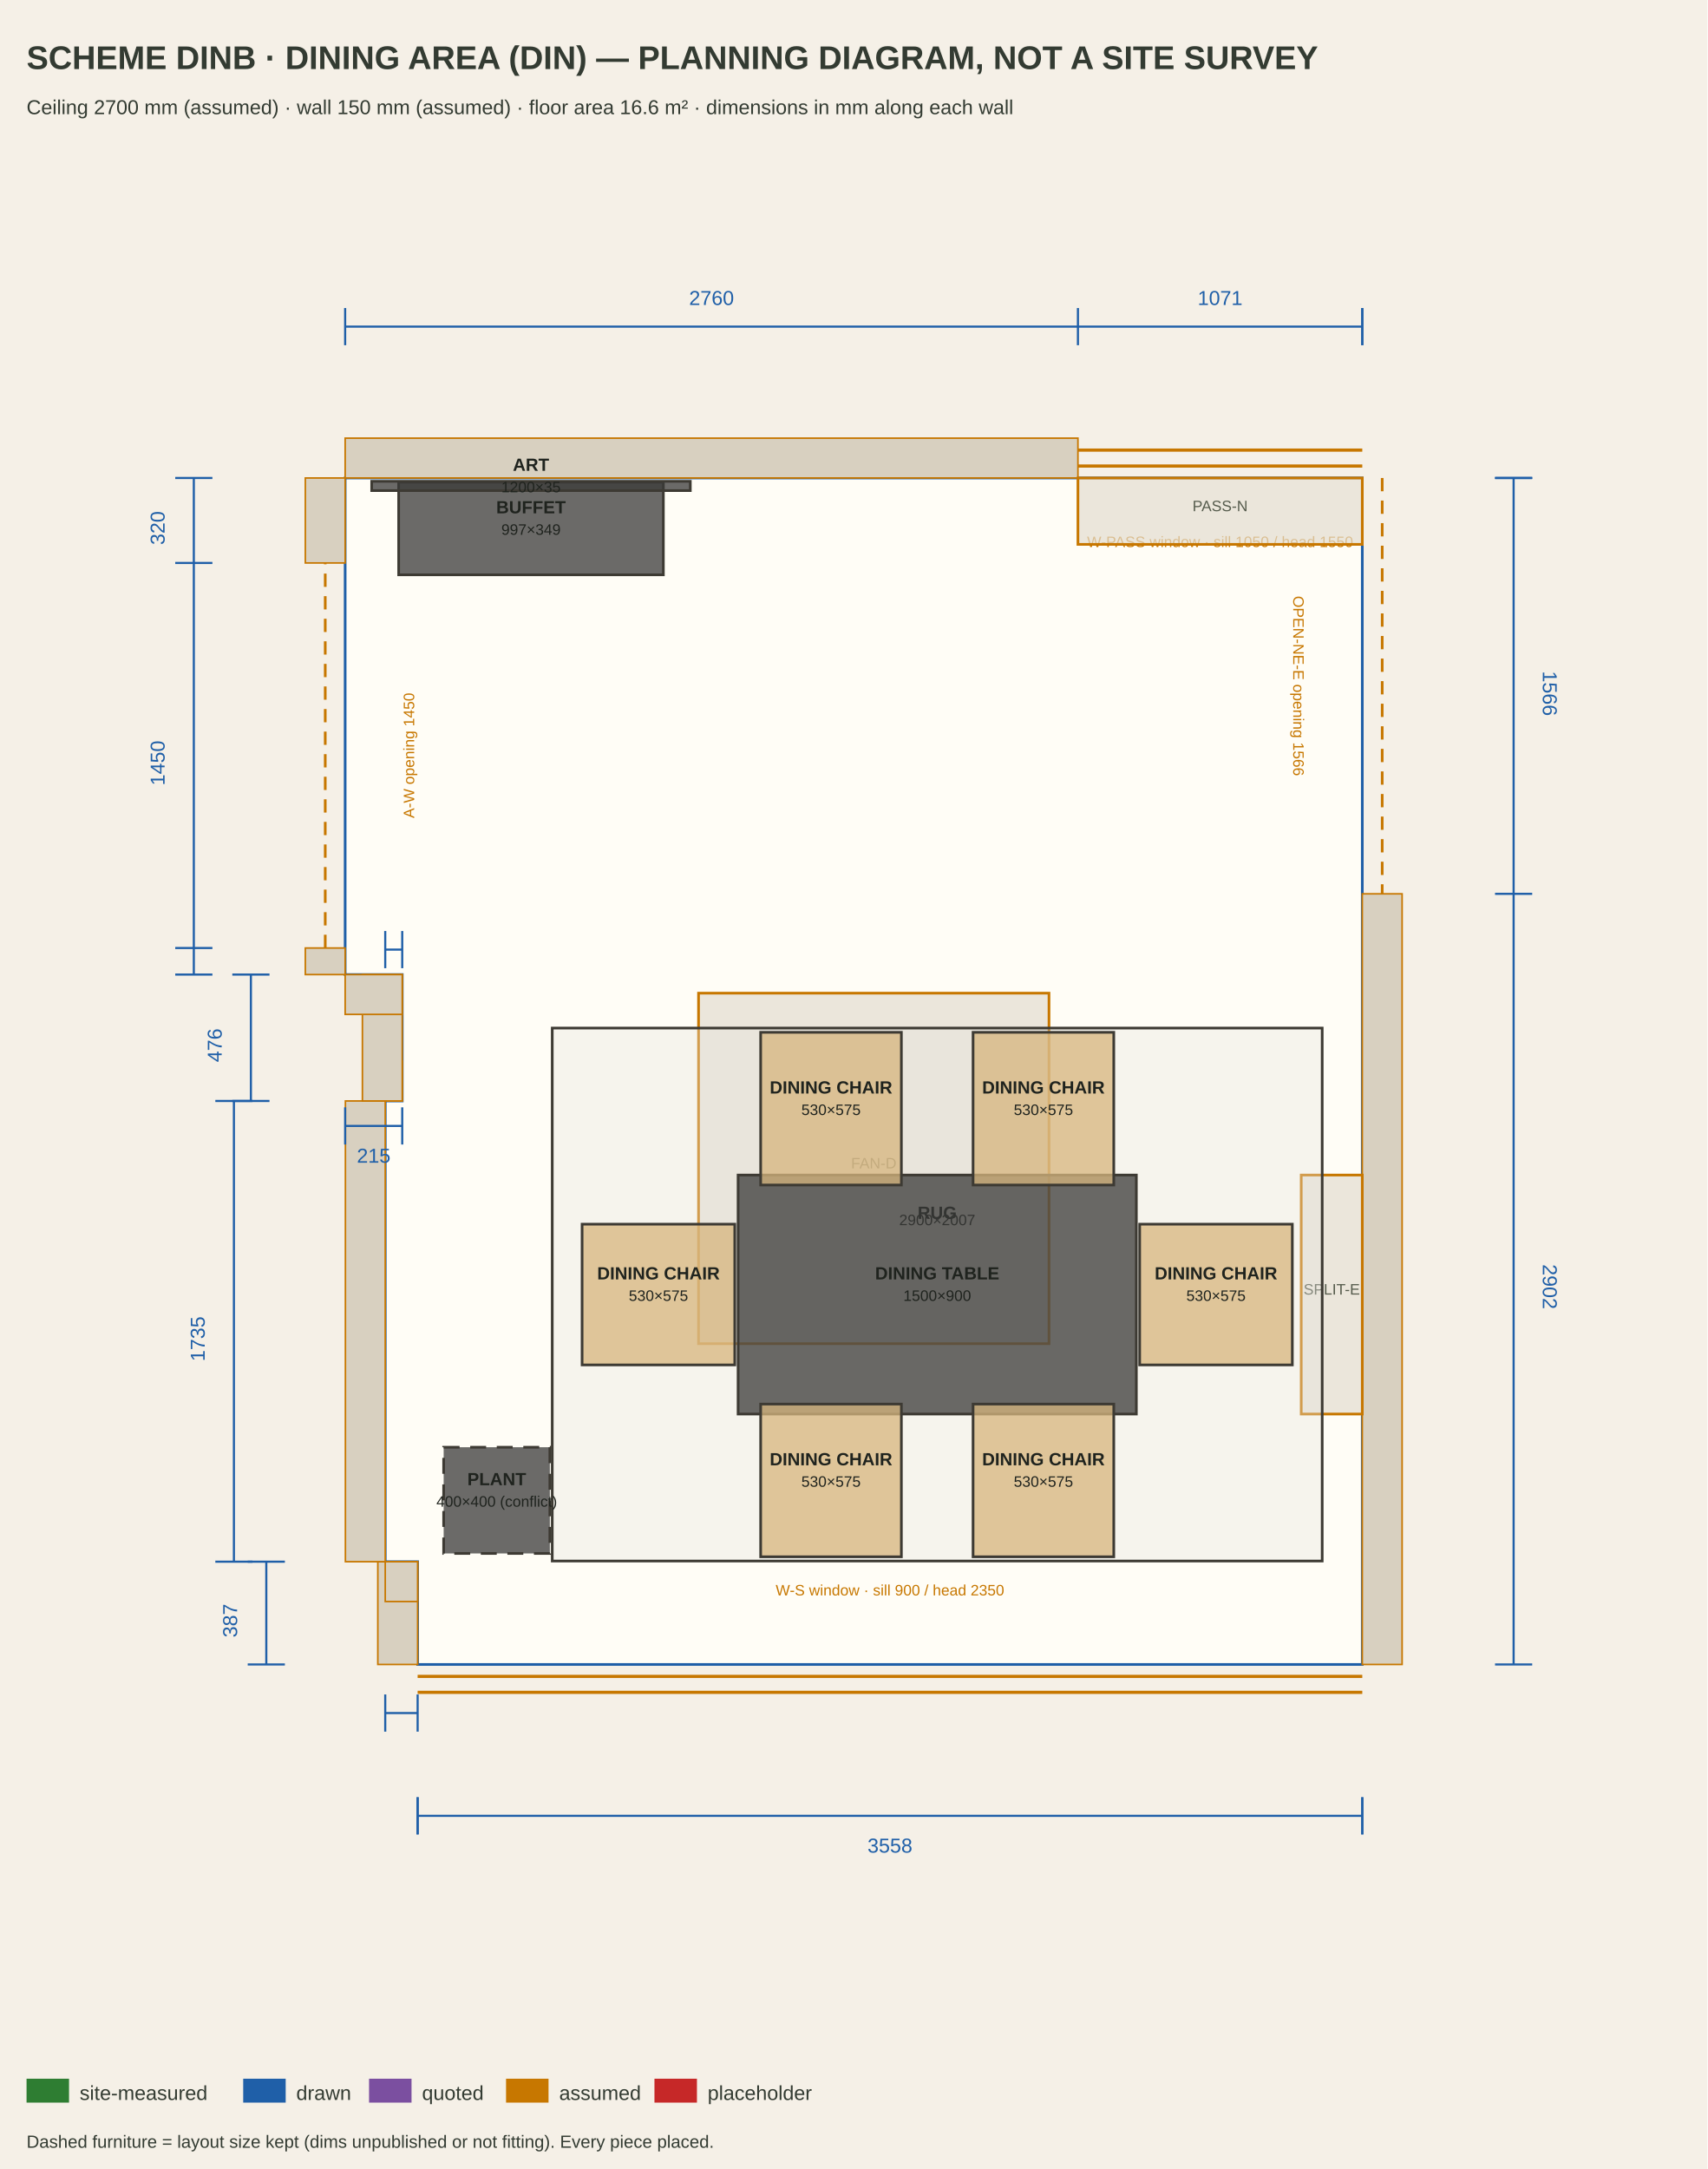
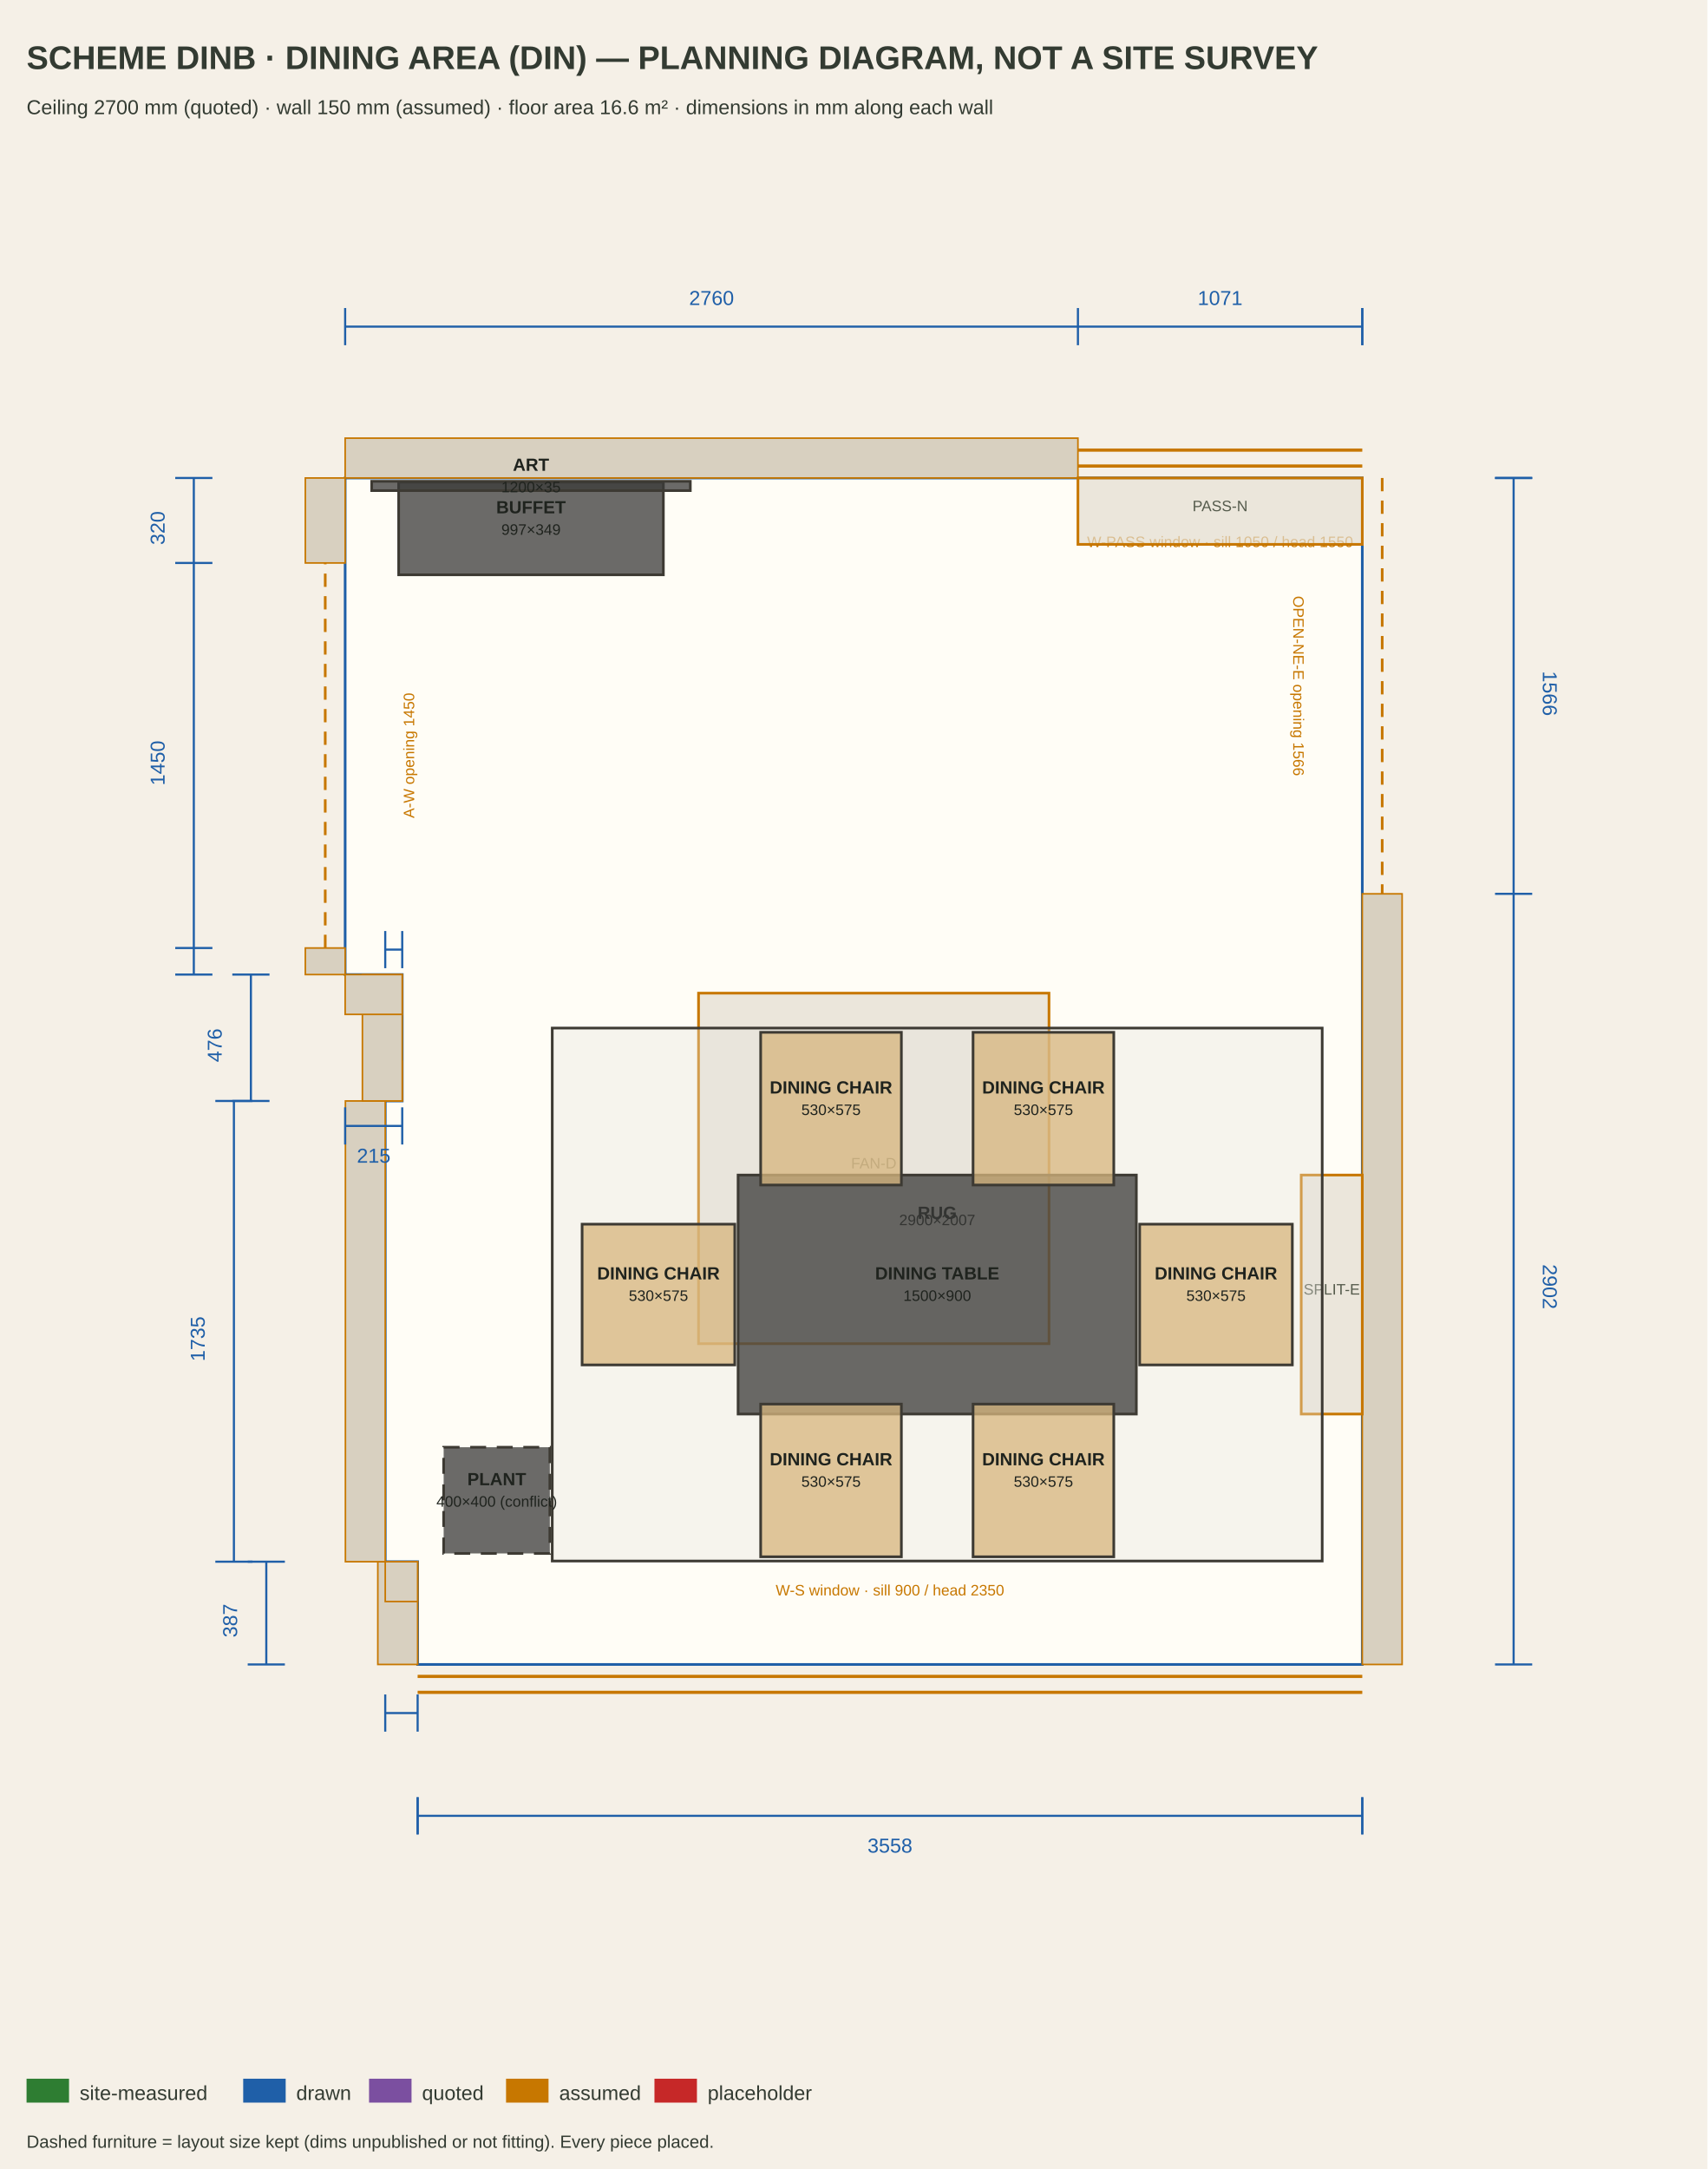
<svg xmlns="http://www.w3.org/2000/svg" viewBox="-1300 -1800 6431 8168" width="100%" height="100%" role="img" aria-label="Scheme DINB Dining area planning diagram">
  <rect x="-1300" y="-1800" width="6431" height="8168" fill="#f5f0e7" />
  <g font-family="Arial,sans-serif">
    <polygon points="0.0,0.0 3831.0,0.0 3831.0,4468.0 273.0,4468.0 273.0,4081.0 151.0,4081.0 151.0,2346.0 215.0,2346.0 215.0,1870.0 0.0,1870.0" fill="#fffdf6" stroke="#1f5fa8" stroke-width="10" />
    <polygon points="0.0,0.0 2760.0,0.0 2760.0,-150.0 0.0,-150.0" fill="#d8d0c0" stroke="#c77700" stroke-width="6" />
    <line x1="0.0" y1="-570.0" x2="3831.0" y2="-570.0" stroke="#1f5fa8" stroke-width="8" />
    <line x1="0.0" y1="-500.0" x2="0.0" y2="-640.0" stroke="#1f5fa8" stroke-width="8" />
    <line x1="2760.0" y1="-500.0" x2="2760.0" y2="-640.0" stroke="#1f5fa8" stroke-width="8" />
    <line x1="3831.0" y1="-500.0" x2="3831.0" y2="-640.0" stroke="#1f5fa8" stroke-width="8" />
    <line x1="3831.0" y1="-500.0" x2="3831.0" y2="-640.0" stroke="#1f5fa8" stroke-width="8" />
    <text x="1380.0" y="-651.5" text-anchor="middle" font-size="76.0" font-weight="normal" fill="#1f5fa8" transform="rotate(0.0 1380.0 -651.5)">2760</text>
    <text x="3295.5" y="-651.5" text-anchor="middle" font-size="76.0" font-weight="normal" fill="#1f5fa8" transform="rotate(0.0 3295.5 -651.5)">1071</text>
    <line x1="2760.0" y1="-45.0" x2="3831.0" y2="-45.0" stroke="#c77700" stroke-width="12" />
    <line x1="2760.0" y1="-105.0" x2="3831.0" y2="-105.0" stroke="#c77700" stroke-width="12" />
    <text x="3295.5" y="260.0" text-anchor="middle" font-size="57.0" font-weight="normal" fill="#c77700" transform="rotate(0.0 3295.5 260.0)">W-PASS window · sill 1050 / head 1550</text>
    <polygon points="3831.0,1566.0 3831.0,4468.0 3981.0,4468.0 3981.0,1566.0" fill="#d8d0c0" stroke="#c77700" stroke-width="6" />
    <line x1="4401.0" y1="0.0" x2="4401.0" y2="4468.0" stroke="#1f5fa8" stroke-width="8" />
    <line x1="4331.0" y1="0.0" x2="4471.0" y2="0.0" stroke="#1f5fa8" stroke-width="8" />
    <line x1="4331.0" y1="0.0" x2="4471.0" y2="0.0" stroke="#1f5fa8" stroke-width="8" />
    <line x1="4331.0" y1="1566.0" x2="4471.0" y2="1566.0" stroke="#1f5fa8" stroke-width="8" />
    <line x1="4331.0" y1="4468.0" x2="4471.0" y2="4468.0" stroke="#1f5fa8" stroke-width="8" />
    <text x="4511.0" y="811.5" text-anchor="middle" font-size="76.0" font-weight="normal" fill="#1f5fa8" transform="rotate(90.0 4511.0 811.5)">1566</text>
    <text x="4511.0" y="3045.5" text-anchor="middle" font-size="76.0" font-weight="normal" fill="#1f5fa8" transform="rotate(90.0 4511.0 3045.5)">2902</text>
    <line x1="3906.0" y1="0.0" x2="3906.0" y2="1566.0" stroke="#c77700" stroke-width="10" stroke-dasharray="50 35" />
    <text x="3571.0" y="783.0" text-anchor="middle" font-size="57.0" font-weight="normal" fill="#c77700" transform="rotate(90.0 3571.0 783.0)">OPEN-NE-E opening 1566</text>
    <line x1="3831.0" y1="5038.0" x2="273.0" y2="5038.0" stroke="#1f5fa8" stroke-width="8" />
    <line x1="3831.0" y1="4968.0" x2="3831.0" y2="5108.0" stroke="#1f5fa8" stroke-width="8" />
    <line x1="3831.0" y1="4968.0" x2="3831.0" y2="5108.0" stroke="#1f5fa8" stroke-width="8" />
    <line x1="273.0" y1="4968.0" x2="273.0" y2="5108.0" stroke="#1f5fa8" stroke-width="8" />
    <line x1="273.0" y1="4968.0" x2="273.0" y2="5108.0" stroke="#1f5fa8" stroke-width="8" />
    <text x="2052.0" y="5176.5" text-anchor="middle" font-size="76.0" font-weight="normal" fill="#1f5fa8" transform="rotate(0.0 2052.0 5176.5)">3558</text>
    <line x1="3831.0" y1="4513.0" x2="273.0" y2="4513.0" stroke="#c77700" stroke-width="12" />
    <line x1="3831.0" y1="4573.0" x2="273.0" y2="4573.0" stroke="#c77700" stroke-width="12" />
    <text x="2052.0" y="4208.0" text-anchor="middle" font-size="57.0" font-weight="normal" fill="#c77700" transform="rotate(0.0 2052.0 4208.0)">W-S window · sill 900 / head 2350</text>
    <polygon points="273.0,4468.0 273.0,4081.0 123.0,4081.0 123.0,4468.0" fill="#d8d0c0" stroke="#c77700" stroke-width="6" />
    <line x1="-297.0" y1="4468.0" x2="-297.0" y2="4081.0" stroke="#1f5fa8" stroke-width="8" />
    <line x1="-227.0" y1="4468.0" x2="-367.0" y2="4468.0" stroke="#1f5fa8" stroke-width="8" />
    <line x1="-227.0" y1="4081.0" x2="-367.0" y2="4081.0" stroke="#1f5fa8" stroke-width="8" />
    <text x="-407.0" y="4303.0" text-anchor="middle" font-size="76.0" font-weight="normal" fill="#1f5fa8" transform="rotate(-90.0 -407.0 4303.0)">387</text>
    <polygon points="273.0,4081.0 151.0,4081.0 151.0,4231.0 273.0,4231.0" fill="#d8d0c0" stroke="#c77700" stroke-width="6" />
    <line x1="273.0" y1="4651.0" x2="151.0" y2="4651.0" stroke="#1f5fa8" stroke-width="8" />
    <line x1="273.0" y1="4581.0" x2="273.0" y2="4721.0" stroke="#1f5fa8" stroke-width="8" />
    <line x1="151.0" y1="4581.0" x2="151.0" y2="4721.0" stroke="#1f5fa8" stroke-width="8" />
    <polygon points="151.0,4081.0 151.0,2346.0 1.0,2346.0 1.0,4081.0" fill="#d8d0c0" stroke="#c77700" stroke-width="6" />
    <line x1="-419.0" y1="4081.0" x2="-419.0" y2="2346.0" stroke="#1f5fa8" stroke-width="8" />
    <line x1="-349.0" y1="4081.0" x2="-489.0" y2="4081.0" stroke="#1f5fa8" stroke-width="8" />
    <line x1="-349.0" y1="2346.0" x2="-489.0" y2="2346.0" stroke="#1f5fa8" stroke-width="8" />
    <text x="-529.0" y="3242.0" text-anchor="middle" font-size="76.0" font-weight="normal" fill="#1f5fa8" transform="rotate(-90.0 -529.0 3242.0)">1735</text>
    <polygon points="151.0,2346.0 215.0,2346.0 215.0,2196.0 151.0,2196.0" fill="#d8d0c0" stroke="#c77700" stroke-width="6" />
    <line x1="151.0" y1="1776.0" x2="215.0" y2="1776.0" stroke="#1f5fa8" stroke-width="8" />
    <line x1="151.0" y1="1846.0" x2="151.0" y2="1706.0" stroke="#1f5fa8" stroke-width="8" />
    <line x1="215.0" y1="1846.0" x2="215.0" y2="1706.0" stroke="#1f5fa8" stroke-width="8" />
    <polygon points="215.0,2346.0 215.0,1870.0 65.0,1870.0 65.0,2346.0" fill="#d8d0c0" stroke="#c77700" stroke-width="6" />
    <line x1="-355.0" y1="2346.0" x2="-355.0" y2="1870.0" stroke="#1f5fa8" stroke-width="8" />
    <line x1="-285.0" y1="2346.0" x2="-425.0" y2="2346.0" stroke="#1f5fa8" stroke-width="8" />
    <line x1="-285.0" y1="1870.0" x2="-425.0" y2="1870.0" stroke="#1f5fa8" stroke-width="8" />
    <text x="-465.0" y="2136.5" text-anchor="middle" font-size="76.0" font-weight="normal" fill="#1f5fa8" transform="rotate(-90.0 -465.0 2136.5)">476</text>
    <polygon points="215.0,1870.0 0.0,1870.0 0.0,2020.0 215.0,2020.0" fill="#d8d0c0" stroke="#c77700" stroke-width="6" />
    <line x1="215.0" y1="2440.0" x2="0.0" y2="2440.0" stroke="#1f5fa8" stroke-width="8" />
    <line x1="215.0" y1="2370.0" x2="215.0" y2="2510.0" stroke="#1f5fa8" stroke-width="8" />
    <line x1="0.0" y1="2370.0" x2="0.0" y2="2510.0" stroke="#1f5fa8" stroke-width="8" />
    <text x="107.5" y="2578.5" text-anchor="middle" font-size="76.0" font-weight="normal" fill="#1f5fa8" transform="rotate(0.0 107.5 2578.5)">215</text>
    <polygon points="0.0,1870.0 0.0,1770.0 -150.0,1770.0 -150.0,1870.0" fill="#d8d0c0" stroke="#c77700" stroke-width="6" />
    <polygon points="0.0,320.0 0.0,0.0 -150.0,0.0 -150.0,320.0" fill="#d8d0c0" stroke="#c77700" stroke-width="6" />
    <line x1="-570.0" y1="1870.0" x2="-570.0" y2="0.0" stroke="#1f5fa8" stroke-width="8" />
    <line x1="-500.0" y1="1870.0" x2="-640.0" y2="1870.0" stroke="#1f5fa8" stroke-width="8" />
    <line x1="-500.0" y1="1770.0" x2="-640.0" y2="1770.0" stroke="#1f5fa8" stroke-width="8" />
    <line x1="-500.0" y1="320.0" x2="-640.0" y2="320.0" stroke="#1f5fa8" stroke-width="8" />
    <line x1="-500.0" y1="0.0" x2="-640.0" y2="0.0" stroke="#1f5fa8" stroke-width="8" />
    <text x="-680.0" y="1073.5" text-anchor="middle" font-size="76.0" font-weight="normal" fill="#1f5fa8" transform="rotate(-90.0 -680.0 1073.5)">1450</text>
    <text x="-680.0" y="188.5" text-anchor="middle" font-size="76.0" font-weight="normal" fill="#1f5fa8" transform="rotate(-90.0 -680.0 188.5)">320</text>
    <line x1="-75.0" y1="1770.0" x2="-75.0" y2="320.0" stroke="#c77700" stroke-width="10" stroke-dasharray="50 35" />
    <text x="260.0" y="1045.0" text-anchor="middle" font-size="57.0" font-weight="normal" fill="#c77700" transform="rotate(-90.0 260.0 1045.0)">A-W opening 1450</text>
    <polygon points="1331.0,1940.0 2651.0,1940.0 2651.0,3260.0 1331.0,3260.0" fill="#e3ddd0" stroke="#c77700" stroke-width="10" fill-opacity="0.7" />
    <text x="1991.0" y="2600.0" text-anchor="middle" font-size="57.0" font-weight="normal" fill="#555b4c">FAN-D</text>
    <polygon points="2760.0,0.0 3831.0,0.0 3831.0,250.0 2760.0,250.0" fill="#e3ddd0" stroke="#c77700" stroke-width="10" fill-opacity="0.7" />
    <text x="3295.5" y="125.0" text-anchor="middle" font-size="57.0" font-weight="normal" fill="#555b4c">PASS-N</text>
    <polygon points="3601.0,2625.0 3831.0,2625.0 3831.0,3525.0 3601.0,3525.0" fill="#e3ddd0" stroke="#c77700" stroke-width="10" fill-opacity="0.7" />
    <text x="3716.0" y="3075.0" text-anchor="middle" font-size="57.0" font-weight="normal" fill="#555b4c">SPLIT-E</text>
    <polygon points="780.0,2071.5 3680.0,2071.5 3680.0,4078.5 780.0,4078.5" fill="#e4e2dc" stroke="#3d3a33" stroke-width="10" fill-opacity="0.35" />
    <text x="2230.0" y="2790.0" text-anchor="middle" font-size="66.5" font-weight="bold" fill="#1f231e">RUG</text>
    <text x="2230.0" y="2813.8" text-anchor="middle" font-size="57.0" font-weight="normal" fill="#1f231e">2900×2007</text>
    <polygon points="1480.0,2625.0 2980.0,2625.0 2980.0,3525.0 1480.0,3525.0" fill="#3a3a38" stroke="#3d3a33" stroke-width="10" fill-opacity="0.75" />
    <text x="2230.0" y="3018.0" text-anchor="middle" font-size="66.5" font-weight="bold" fill="#1f231e">DINING TABLE</text>
    <text x="2230.0" y="3098.8" text-anchor="middle" font-size="57.0" font-weight="normal" fill="#1f231e">1500×900</text>
    <polygon points="1565.0,3487.5 2095.0,3487.5 2095.0,4062.5 1565.0,4062.5" fill="#d6b57e" stroke="#3d3a33" stroke-width="10" fill-opacity="0.75" />
    <text x="1830.0" y="3718.0" text-anchor="middle" font-size="66.5" font-weight="bold" fill="#1f231e">DINING CHAIR</text>
    <text x="1830.0" y="3798.8" text-anchor="middle" font-size="57.0" font-weight="normal" fill="#1f231e">530×575</text>
    <polygon points="2365.0,3487.5 2895.0,3487.5 2895.0,4062.5 2365.0,4062.5" fill="#d6b57e" stroke="#3d3a33" stroke-width="10" fill-opacity="0.75" />
    <text x="2630.0" y="3718.0" text-anchor="middle" font-size="66.5" font-weight="bold" fill="#1f231e">DINING CHAIR</text>
    <text x="2630.0" y="3798.8" text-anchor="middle" font-size="57.0" font-weight="normal" fill="#1f231e">530×575</text>
    <polygon points="1467.5,2810.0 1467.5,3340.0 892.5,3340.0 892.5,2810.0" fill="#d6b57e" stroke="#3d3a33" stroke-width="10" fill-opacity="0.75" />
    <text x="1180.0" y="3018.0" text-anchor="middle" font-size="66.5" font-weight="bold" fill="#1f231e">DINING CHAIR</text>
    <text x="1180.0" y="3098.8" text-anchor="middle" font-size="57.0" font-weight="normal" fill="#1f231e">530×575</text>
    <polygon points="2992.5,3340.0 2992.5,2810.0 3567.5,2810.0 3567.5,3340.0" fill="#d6b57e" stroke="#3d3a33" stroke-width="10" fill-opacity="0.75" />
    <text x="3280.0" y="3018.0" text-anchor="middle" font-size="66.5" font-weight="bold" fill="#1f231e">DINING CHAIR</text>
    <text x="3280.0" y="3098.8" text-anchor="middle" font-size="57.0" font-weight="normal" fill="#1f231e">530×575</text>
    <polygon points="2095.0,2662.5 1565.0,2662.5 1565.0,2087.5 2095.0,2087.5" fill="#d6b57e" stroke="#3d3a33" stroke-width="10" fill-opacity="0.75" />
    <text x="1830.0" y="2318.0" text-anchor="middle" font-size="66.5" font-weight="bold" fill="#1f231e">DINING CHAIR</text>
    <text x="1830.0" y="2398.8" text-anchor="middle" font-size="57.0" font-weight="normal" fill="#1f231e">530×575</text>
    <polygon points="2895.0,2662.5 2365.0,2662.5 2365.0,2087.5 2895.0,2087.5" fill="#d6b57e" stroke="#3d3a33" stroke-width="10" fill-opacity="0.75" />
    <text x="2630.0" y="2318.0" text-anchor="middle" font-size="66.5" font-weight="bold" fill="#1f231e">DINING CHAIR</text>
    <text x="2630.0" y="2398.8" text-anchor="middle" font-size="57.0" font-weight="normal" fill="#1f231e">530×575</text>
    <polygon points="1198.5,364.6 201.6,364.6 201.5,15.4 1198.5,15.4" fill="#3a3a38" stroke="#3d3a33" stroke-width="10" fill-opacity="0.75" />
    <text x="700.0" y="133.0" text-anchor="middle" font-size="66.5" font-weight="bold" fill="#1f231e">BUFFET</text>
    <text x="700.0" y="213.8" text-anchor="middle" font-size="57.0" font-weight="normal" fill="#1f231e">997×349</text>
    <polygon points="371.0,3650.0 771.0,3650.0 771.0,4050.0 371.0,4050.0" fill="#3a3a38" stroke="#3d3a33" stroke-width="10" stroke-dasharray="60 40" fill-opacity="0.75" />
    <text x="571.0" y="3793.0" text-anchor="middle" font-size="66.5" font-weight="bold" fill="#1f231e">PLANT</text>
    <text x="571.0" y="3873.8" text-anchor="middle" font-size="57.0" font-weight="normal" fill="#1f231e">400×400 (conflict)</text>
    <polygon points="1300.0,47.5 100.0,47.5 100.0,12.5 1300.0,12.5" fill="#3a3a38" stroke="#3d3a33" stroke-width="10" fill-opacity="0.75" />
    <text x="700.0" y="-27.0" text-anchor="middle" font-size="66.5" font-weight="bold" fill="#1f231e">ART</text>
    <text x="700.0" y="53.8" text-anchor="middle" font-size="57.0" font-weight="normal" fill="#1f231e">1200×35</text>
    <text x="-1200.0" y="-1540.0" text-anchor="start" font-size="123.5" font-weight="bold" fill="#333b32">SCHEME DINB · DINING AREA (DIN) — PLANNING DIAGRAM, NOT A SITE SURVEY</text>
-     <text x="-1200.0" y="-1370.0" text-anchor="start" font-size="76.0" font-weight="normal" fill="#333b32">Ceiling 2700 mm (assumed) · wall 150 mm (assumed) · floor area 16.6 m² · dimensions in mm along each wall</text>
+     <text x="-1200.0" y="-1370.0" text-anchor="start" font-size="76.0" font-weight="normal" fill="#333b32">Ceiling 2700 mm (quoted) · wall 150 mm (assumed) · floor area 16.6 m² · dimensions in mm along each wall</text>
    <rect x="-1200" y="6028" width="160" height="90" fill="#2e7d32" />
    <text x="-1000.0" y="6108.0" text-anchor="start" font-size="76.0" font-weight="normal" fill="#333b32">site-measured</text>
    <rect x="-384" y="6028" width="160" height="90" fill="#1f5fa8" />
    <text x="-184.2" y="6108.0" text-anchor="start" font-size="76.0" font-weight="normal" fill="#333b32">drawn</text>
    <rect x="90" y="6028" width="160" height="90" fill="#7b4fa0" />
    <text x="289.5" y="6108.0" text-anchor="start" font-size="76.0" font-weight="normal" fill="#333b32">quoted</text>
    <rect x="606" y="6028" width="160" height="90" fill="#c77700" />
    <text x="806.0" y="6108.0" text-anchor="start" font-size="76.0" font-weight="normal" fill="#333b32">assumed</text>
    <rect x="1165" y="6028" width="160" height="90" fill="#c62828" />
    <text x="1365.2" y="6108.0" text-anchor="start" font-size="76.0" font-weight="normal" fill="#333b32">placeholder</text>
    <text x="-1200.0" y="6288.0" text-anchor="start" font-size="66.5" font-weight="normal" fill="#333b32">Dashed furniture = layout size kept (dims unpublished or not fitting). Every piece placed.</text>
  </g>
</svg>
